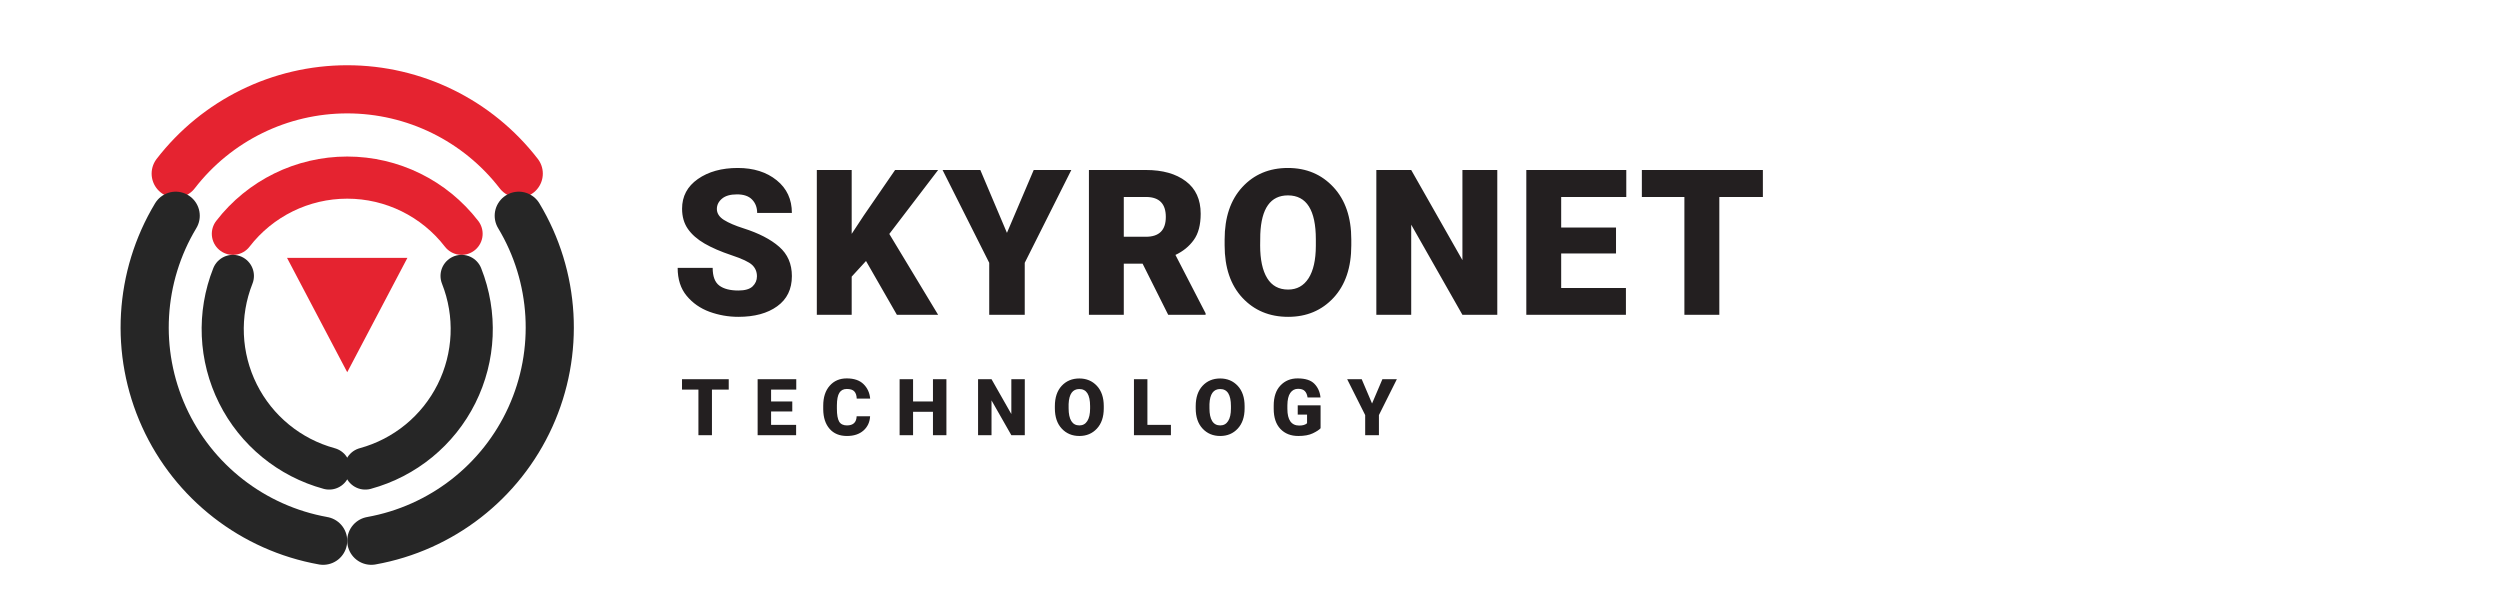
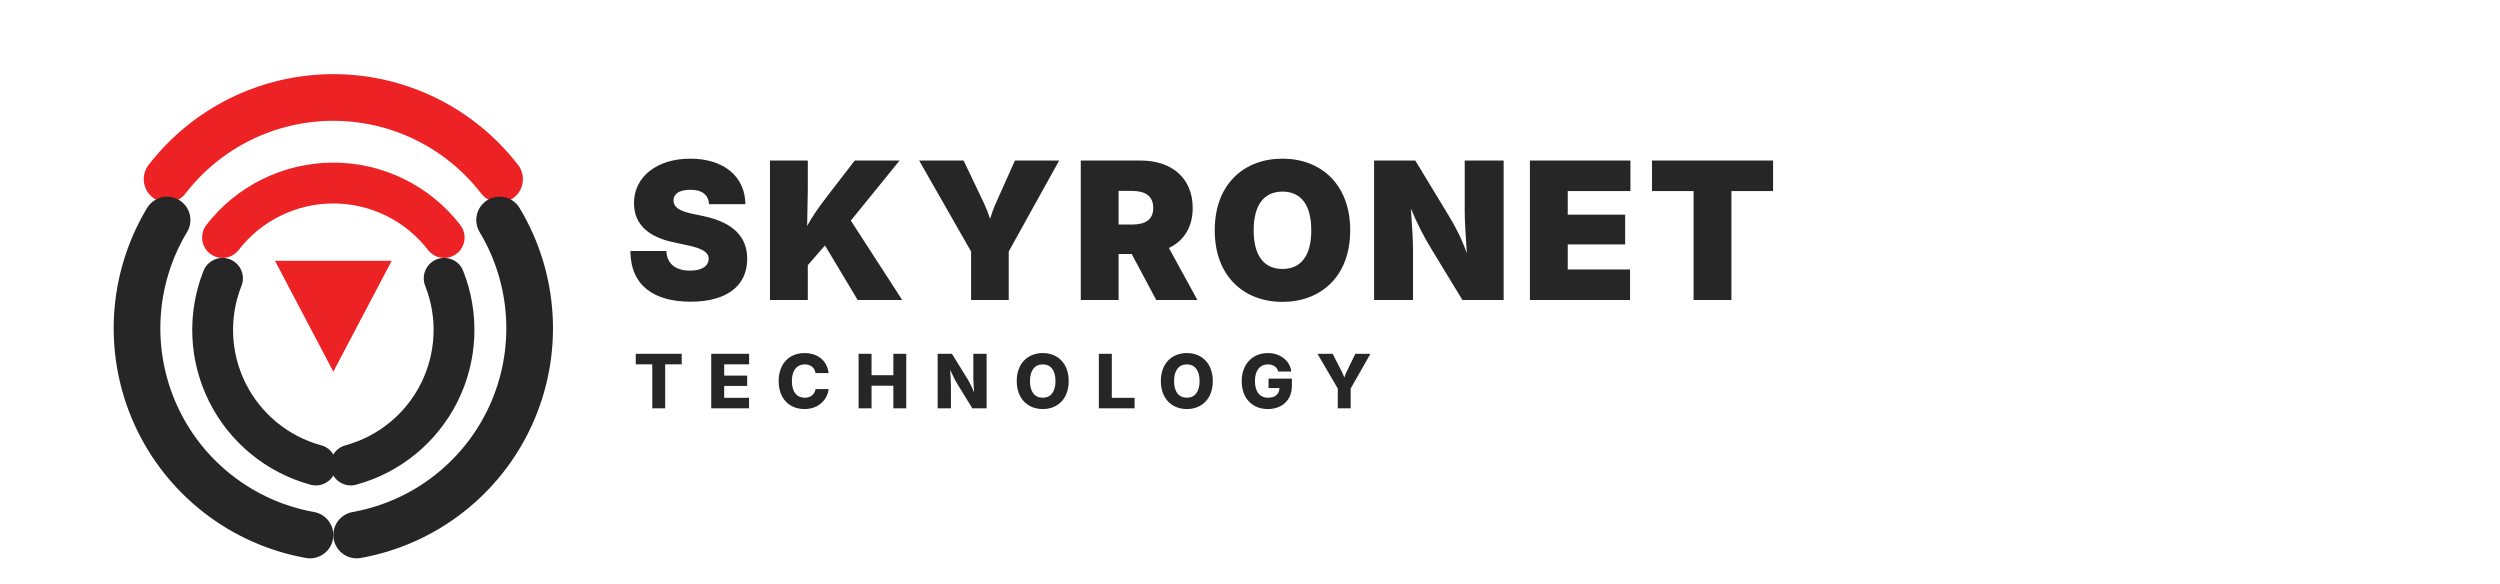
- <svg xmlns="http://www.w3.org/2000/svg" viewBox="0 0 540 130" fill="none">
-   <g transform="translate(10, 5) scale(0.65)">
-     <path d="M 43 50 A 72 72 0 0 1 157 50" stroke="#E52330" stroke-width="16" stroke-linecap="round" fill="none" />
-     <path d="M 62 70 A 48 48 0 0 1 138 70" stroke="#E52330" stroke-width="14" stroke-linecap="round" fill="none" />
-     <polygon points="100,116 80,78 120,78" fill="#E52330" />
+ <svg xmlns="http://www.w3.org/2000/svg" viewBox="0 0 600 140" fill="none">
+   <g transform="translate(10, 8) scale(0.7)">
+     <path d="M 43 50 A 72 72 0 0 1 157 50" stroke="#ED2224" stroke-width="16" stroke-linecap="round" fill="none" />
+     <path d="M 62 70 A 48 48 0 0 1 138 70" stroke="#ED2224" stroke-width="14" stroke-linecap="round" fill="none" />
+     <polygon points="100,116 80,78 120,78" fill="#ED2224" />
    <path d="M 43 64 A 72 72 0 0 0 92 172" stroke="#262626" stroke-width="16" stroke-linecap="round" fill="none" />
    <path d="M 157 64 A 72 72 0 0 1 108 172" stroke="#262626" stroke-width="16" stroke-linecap="round" fill="none" />
    <path d="M 62 84 A 48 48 0 0 0 94 148" stroke="#262626" stroke-width="14" stroke-linecap="round" fill="none" />
    <path d="M 138 84 A 48 48 0 0 1 106 148" stroke="#262626" stroke-width="14" stroke-linecap="round" fill="none" />
  </g>
-   <g fill="#231F20">
-     <text x="145" y="68" font-family="system-ui, -apple-system, 'Segoe UI', Roboto, 'Helvetica Neue', Arial, sans-serif" font-weight="900" font-size="44" letter-spacing="1.5">SKYRONET</text>
-     <text x="147" y="94" font-family="system-ui, -apple-system, 'Segoe UI', Roboto, 'Helvetica Neue', Arial, sans-serif" font-weight="800" font-size="17" letter-spacing="5">TECHNOLOGY</text>
+   <g fill="#262626">
+     <text x="150" y="72" font-family="'Orbitron', 'Rajdhani', 'Eurostile', 'Titillium Web', system-ui, -apple-system, sans-serif" font-weight="900" font-size="46" letter-spacing="2">SKYRONET</text>
+     <text x="152" y="98" font-family="'Orbitron', 'Rajdhani', 'Eurostile', 'Titillium Web', system-ui, -apple-system, sans-serif" font-weight="800" font-size="18" letter-spacing="5.5">TECHNOLOGY</text>
  </g>
</svg>
